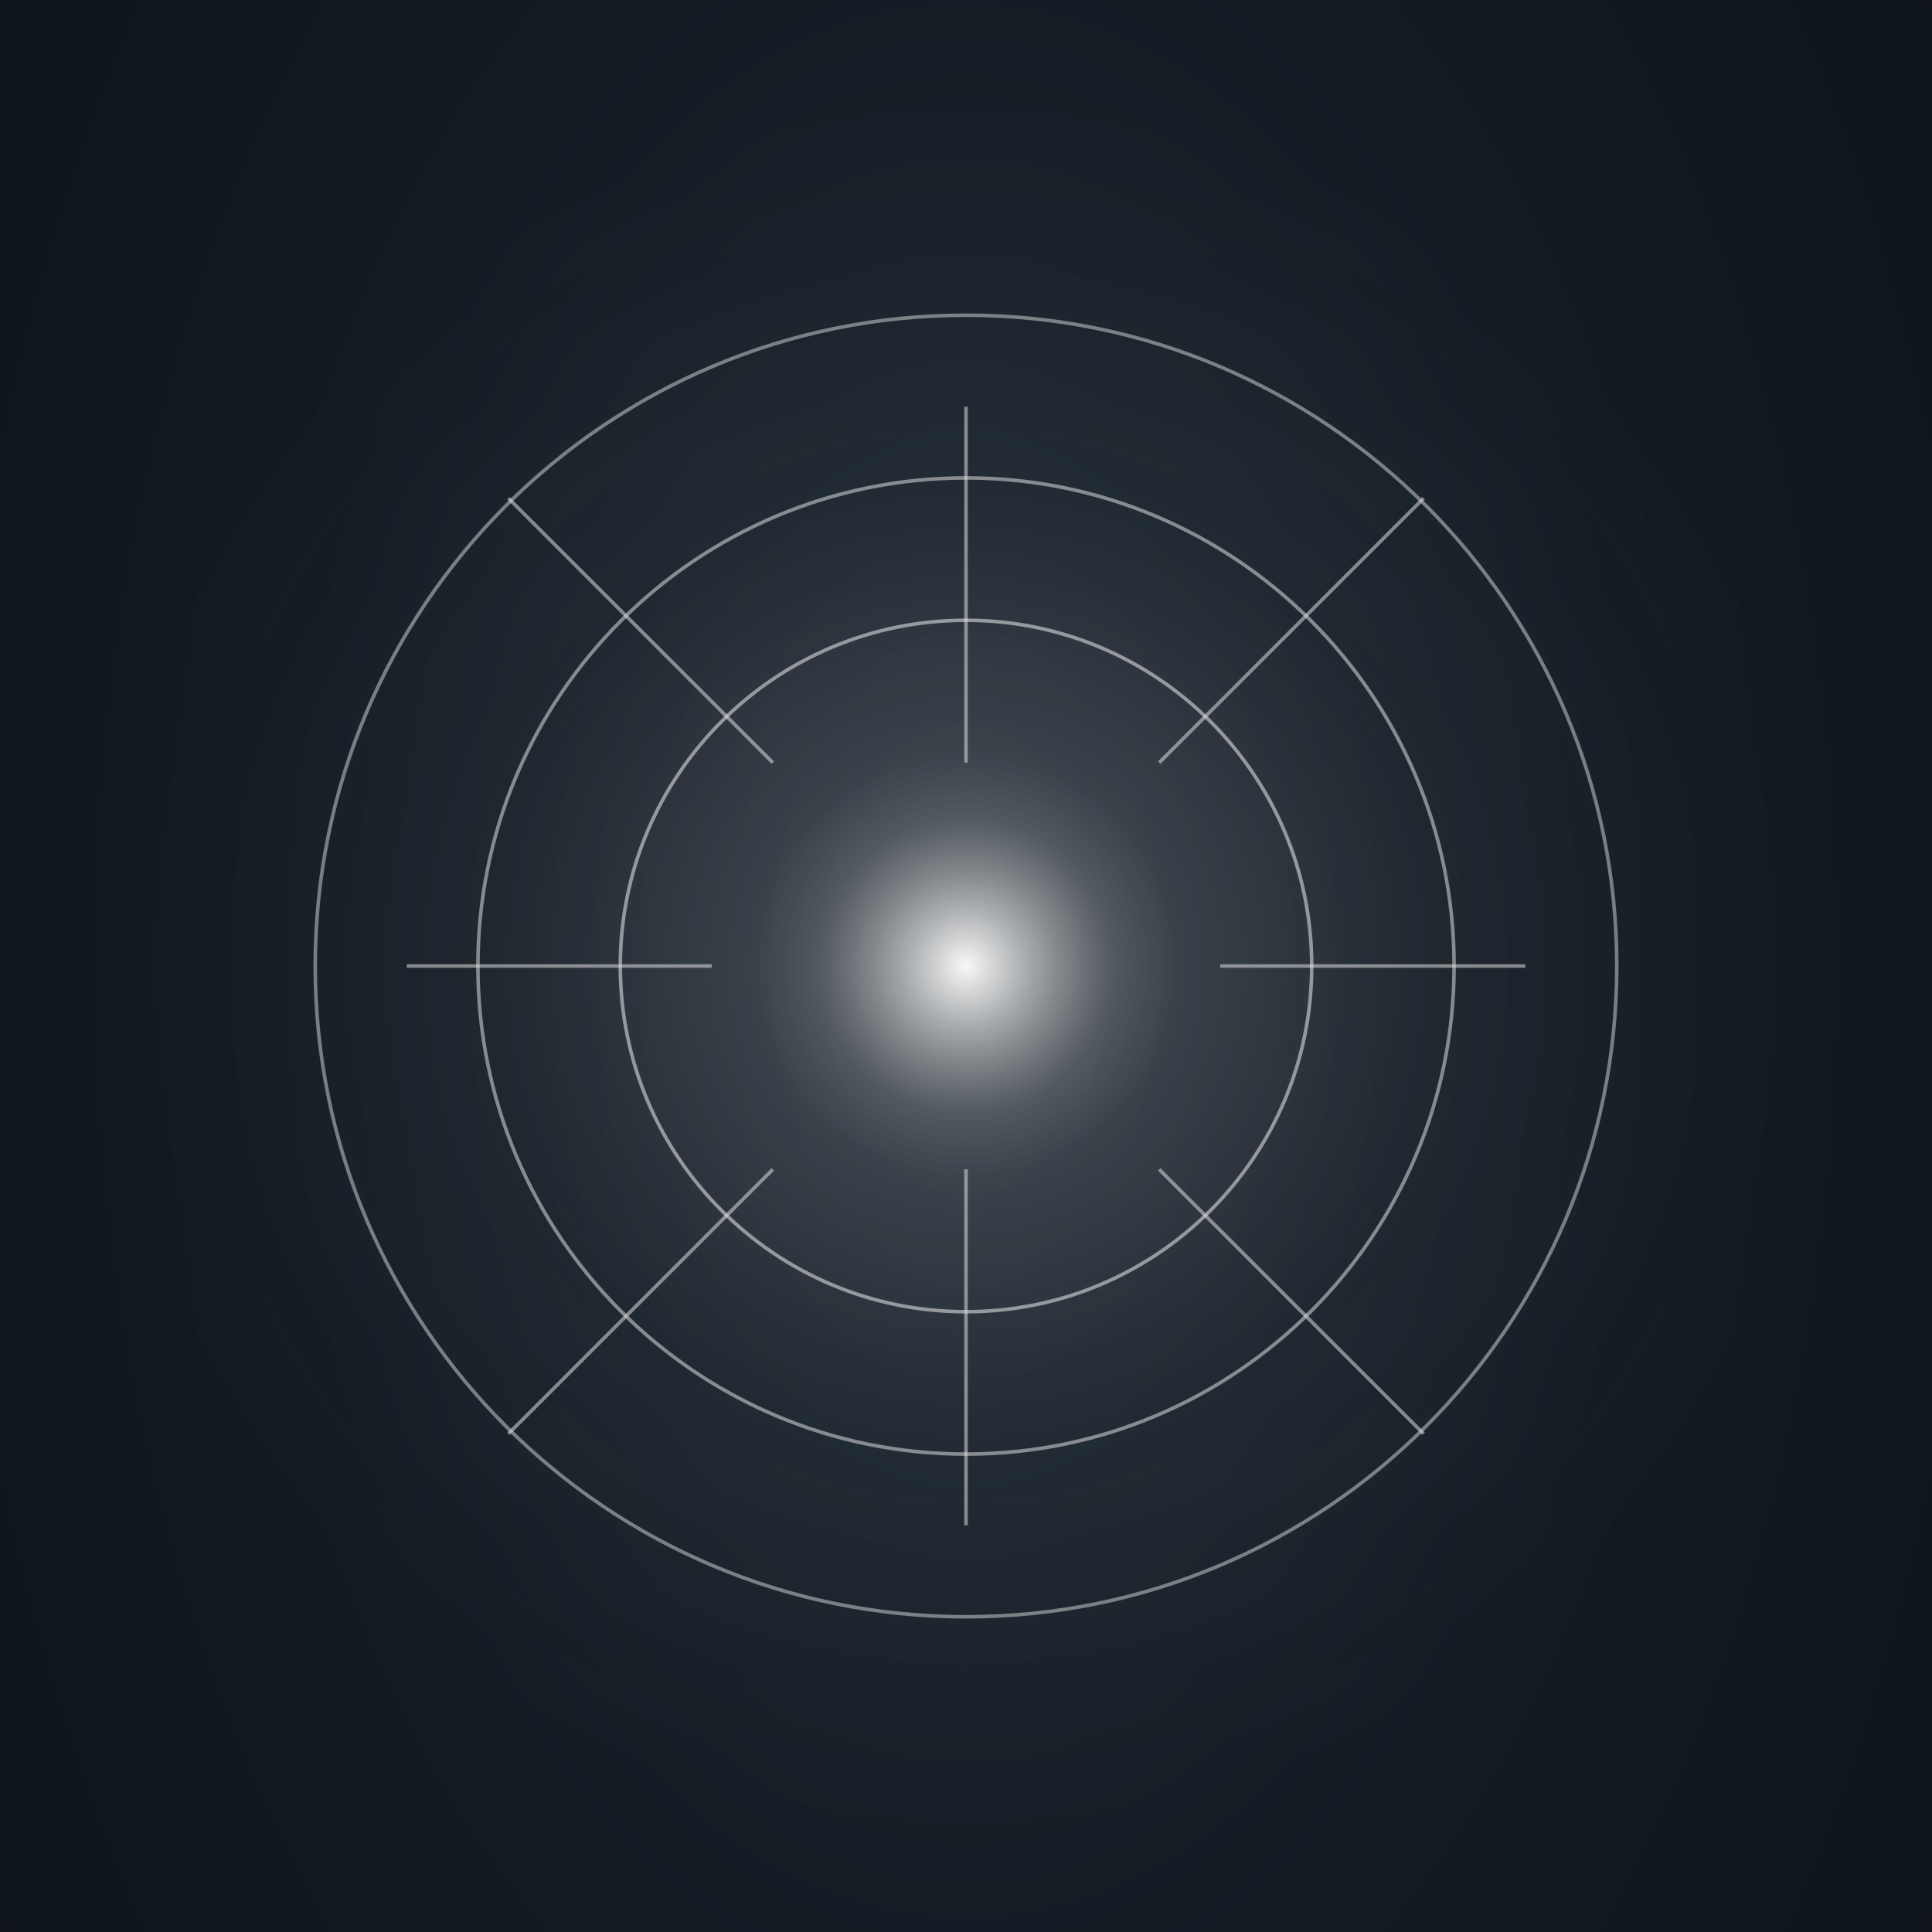
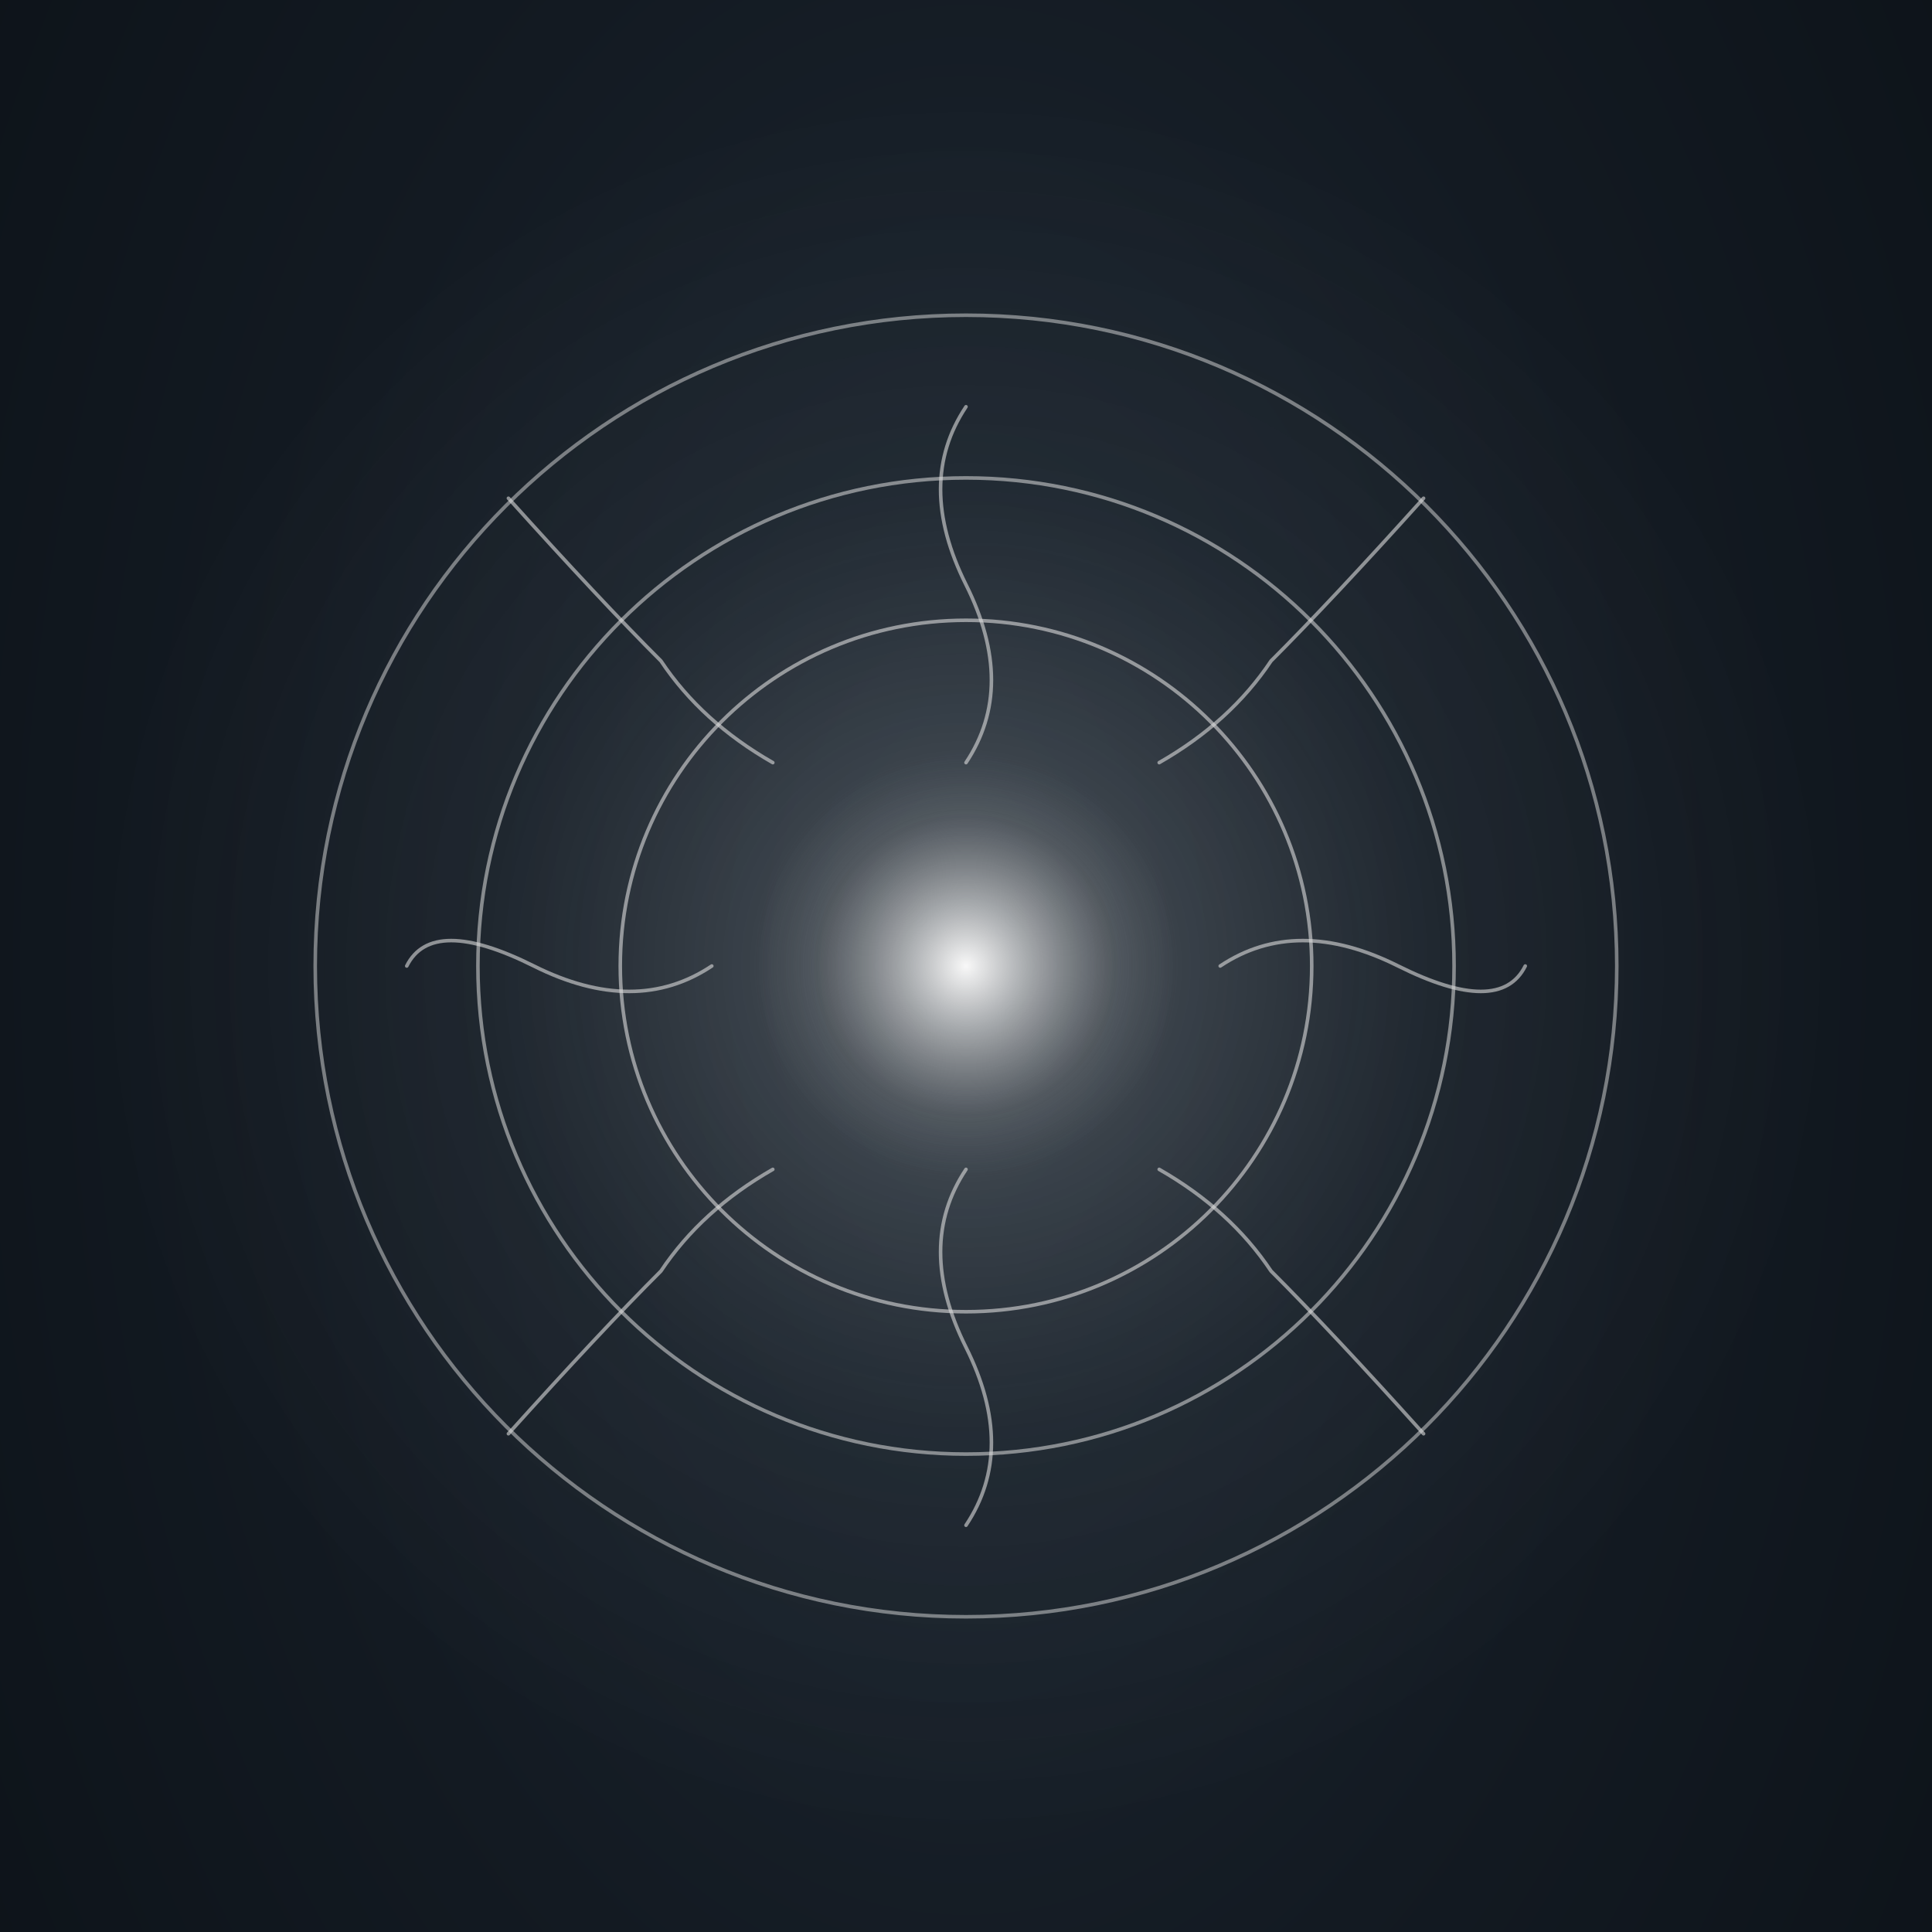
<svg xmlns="http://www.w3.org/2000/svg" viewBox="0 80 380 380" role="img" aria-label="Breath of Life">
  <defs>
    <style>
@keyframes core-r { 0%, 100% { r: 36px; } 50% { r: 46px; } }
@keyframes aura-r { 0%, 100% { rx: 158px; ry: 158px; } 50% { rx: 182px; ry: 182px; } }
@keyframes ring-a { 0%, 100% { r: 62px; } 50% { r: 74px; } }
@keyframes ring-b { 0%, 100% { r: 88px; } 50% { r: 104px; } }
@keyframes ring-c { 0%, 100% { r: 118px; } 50% { r: 138px; } }
- @keyframes ray-n { 0%, 100% { y1: 230px; y2: 160px; } 50% { y1: 215px; y2: 125px; } }
- @keyframes ray-s { 0%, 100% { y1: 310px; y2: 380px; } 50% { y1: 325px; y2: 415px; } }
- @keyframes ray-w { 0%, 100% { x1: 140px; x2: 80px; } 50% { x1: 125px; x2: 45px; } }
- @keyframes ray-e { 0%, 100% { x1: 240px; x2: 300px; } 50% { x1: 255px; x2: 335px; } }
- @keyframes ray-nw { 0%, 100% { x1: 152px; y1: 230px; x2: 100px; y2: 178px; } 50% { x1: 140px; y1: 218px; x2: 72px; y2: 150px; } }
- @keyframes ray-ne { 0%, 100% { x1: 228px; y1: 230px; x2: 280px; y2: 178px; } 50% { x1: 240px; y1: 218px; x2: 308px; y2: 150px; } }
- @keyframes ray-sw { 0%, 100% { x1: 152px; y1: 310px; x2: 100px; y2: 362px; } 50% { x1: 140px; y1: 322px; x2: 72px; y2: 390px; } }
- @keyframes ray-se { 0%, 100% { x1: 228px; y1: 310px; x2: 280px; y2: 362px; } 50% { x1: 240px; y1: 322px; x2: 308px; y2: 390px; } }
+ /* Strålerne strækker sig udad ved peak — alle skalerer radielt sammen */
+ @keyframes rays-breathe {
+   0%, 100% { transform: scale(0.92); }
+   50% { transform: scale(1.18); }
+ }
.core { animation: core-r 8s ease-in-out infinite; }
.aura { animation: aura-r 8s ease-in-out infinite; }
.r-a { animation: ring-a 8s ease-in-out infinite; }
.r-b { animation: ring-b 8s ease-in-out infinite; }
.r-c { animation: ring-c 8s ease-in-out infinite; }
- .ry-n { animation: ray-n 8s ease-in-out infinite; }
- .ry-s { animation: ray-s 8s ease-in-out infinite; }
- .ry-w { animation: ray-w 8s ease-in-out infinite; }
- .ry-e { animation: ray-e 8s ease-in-out infinite; }
- .ry-nw { animation: ray-nw 8s ease-in-out infinite; }
- .ry-ne { animation: ray-ne 8s ease-in-out infinite; }
- .ry-sw { animation: ray-sw 8s ease-in-out infinite; }
- .ry-se { animation: ray-se 8s ease-in-out infinite; }
+ .rays-group {
+   animation: rays-breathe 8s ease-in-out infinite;
+   transform-origin: 190px 270px;
+   transform-box: view-box;
+ }
@media (prefers-reduced-motion: reduce) {
-   .core, .aura, .r-a, .r-b, .r-c,
-   .ry-n, .ry-s, .ry-w, .ry-e, .ry-nw, .ry-ne, .ry-sw, .ry-se { animation: none; }
+   .core, .aura, .r-a, .r-b, .r-c, .rays-group { animation: none; }
}
</style>
    <radialGradient id="well" cx="50%" cy="42%" r="65%">
      <stop offset="0%" stop-color="#1f2a35" />
      <stop offset="55%" stop-color="#131a22" />
      <stop offset="100%" stop-color="#0c1218" />
    </radialGradient>
    <radialGradient id="core-g" cx="50%" cy="50%" r="50%">
      <stop offset="0%" stop-color="#f8f8f8" stop-opacity="1" />
      <stop offset="30%" stop-color="#e0e0e0" stop-opacity="0.6" />
      <stop offset="70%" stop-color="#b0b0b0" stop-opacity="0.15" />
      <stop offset="100%" stop-color="#b0b0b0" stop-opacity="0" />
    </radialGradient>
    <radialGradient id="aura-g" cx="50%" cy="50%" r="50%">
      <stop offset="0%" stop-color="#dcdcdc" stop-opacity="0.28" />
      <stop offset="55%" stop-color="#909090" stop-opacity="0.07" />
      <stop offset="100%" stop-color="#909090" stop-opacity="0" />
    </radialGradient>
  </defs>
  <rect x="0" y="0" width="380" height="640" fill="url(#well)" />
  <ellipse class="aura" cx="190" cy="270" rx="170" ry="170" fill="url(#aura-g)" />
  <circle class="r-a" cx="190" cy="270" r="68" stroke="#dcdcdc" stroke-width="0.7" fill="none" opacity="0.6" />
  <circle class="r-b" cx="190" cy="270" r="96" stroke="#dcdcdc" stroke-width="0.7" fill="none" opacity="0.55" />
  <circle class="r-c" cx="190" cy="270" r="128" stroke="#dcdcdc" stroke-width="0.7" fill="none" opacity="0.5" />
-   <g stroke="#dcdcdc" stroke-width="0.7" opacity="0.55">
-     <line class="ry-n" x1="190" y1="230" x2="190" y2="160" />
-     <line class="ry-s" x1="190" y1="310" x2="190" y2="380" />
-     <line class="ry-w" x1="140" y1="270" x2="80" y2="270" />
-     <line class="ry-e" x1="240" y1="270" x2="300" y2="270" />
-     <line class="ry-nw" x1="152" y1="230" x2="100" y2="178" />
-     <line class="ry-ne" x1="228" y1="230" x2="280" y2="178" />
-     <line class="ry-sw" x1="152" y1="310" x2="100" y2="362" />
-     <line class="ry-se" x1="228" y1="310" x2="280" y2="362" />
+   <g class="rays-group" stroke="#dcdcdc" stroke-width="0.7" fill="none" opacity="0.6" stroke-linecap="round">
+     <path d="M 190 230 Q 200 215 190 195 Q 180 175 190 160" />
+     <path d="M 190 310 Q 180 325 190 345 Q 200 365 190 380" />
+     <path d="M 140 270 Q 125 280 105 270 Q 85 260 80 270" />
+     <path d="M 240 270 Q 255 260 275 270 Q 295 280 300 270" />
+     <path d="M 152 230 Q 138 222 130 210 Q 118 198 100 178" />
+     <path d="M 228 230 Q 242 222 250 210 Q 262 198 280 178" />
+     <path d="M 152 310 Q 138 318 130 330 Q 118 342 100 362" />
+     <path d="M 228 310 Q 242 318 250 330 Q 262 342 280 362" />
  </g>
  <circle class="core" cx="190" cy="270" r="42" fill="url(#core-g)" />
  <line x1="140" y1="520" x2="240" y2="520" stroke="#b0b0b0" stroke-width="0.5" opacity="0.5" />
  <text x="190" y="555" text-anchor="middle" font-family="Cinzel, serif" font-size="12" letter-spacing="4" fill="#e0e0e0" opacity="0.95">BREATH OF LIFE</text>
  <text x="190" y="580" text-anchor="middle" font-family="Cormorant Garamond, Georgia, serif" font-size="13" font-style="italic" fill="#b0b0b0" opacity="0.8">den første manifestation</text>
</svg>
